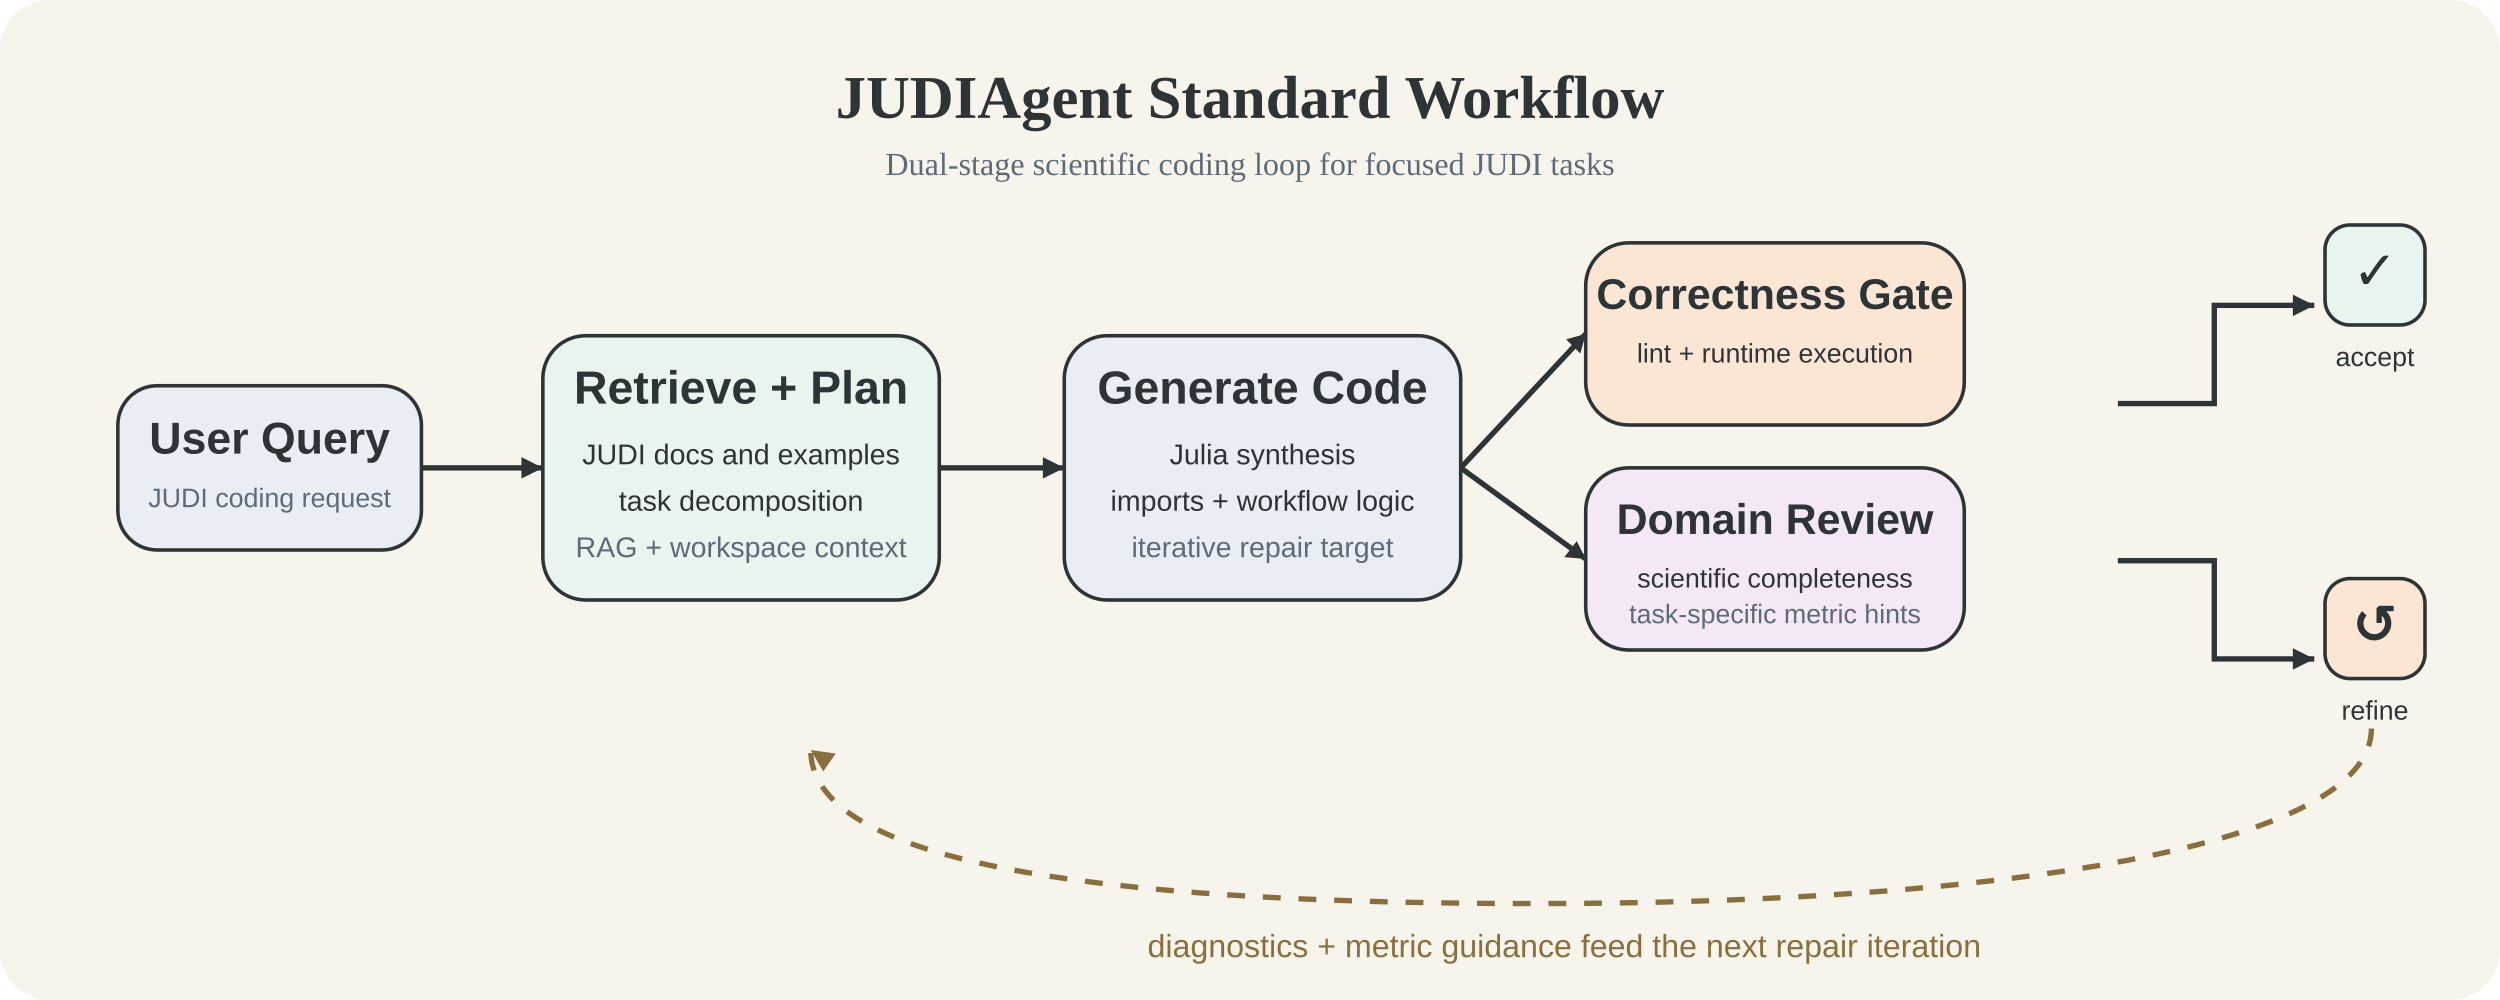
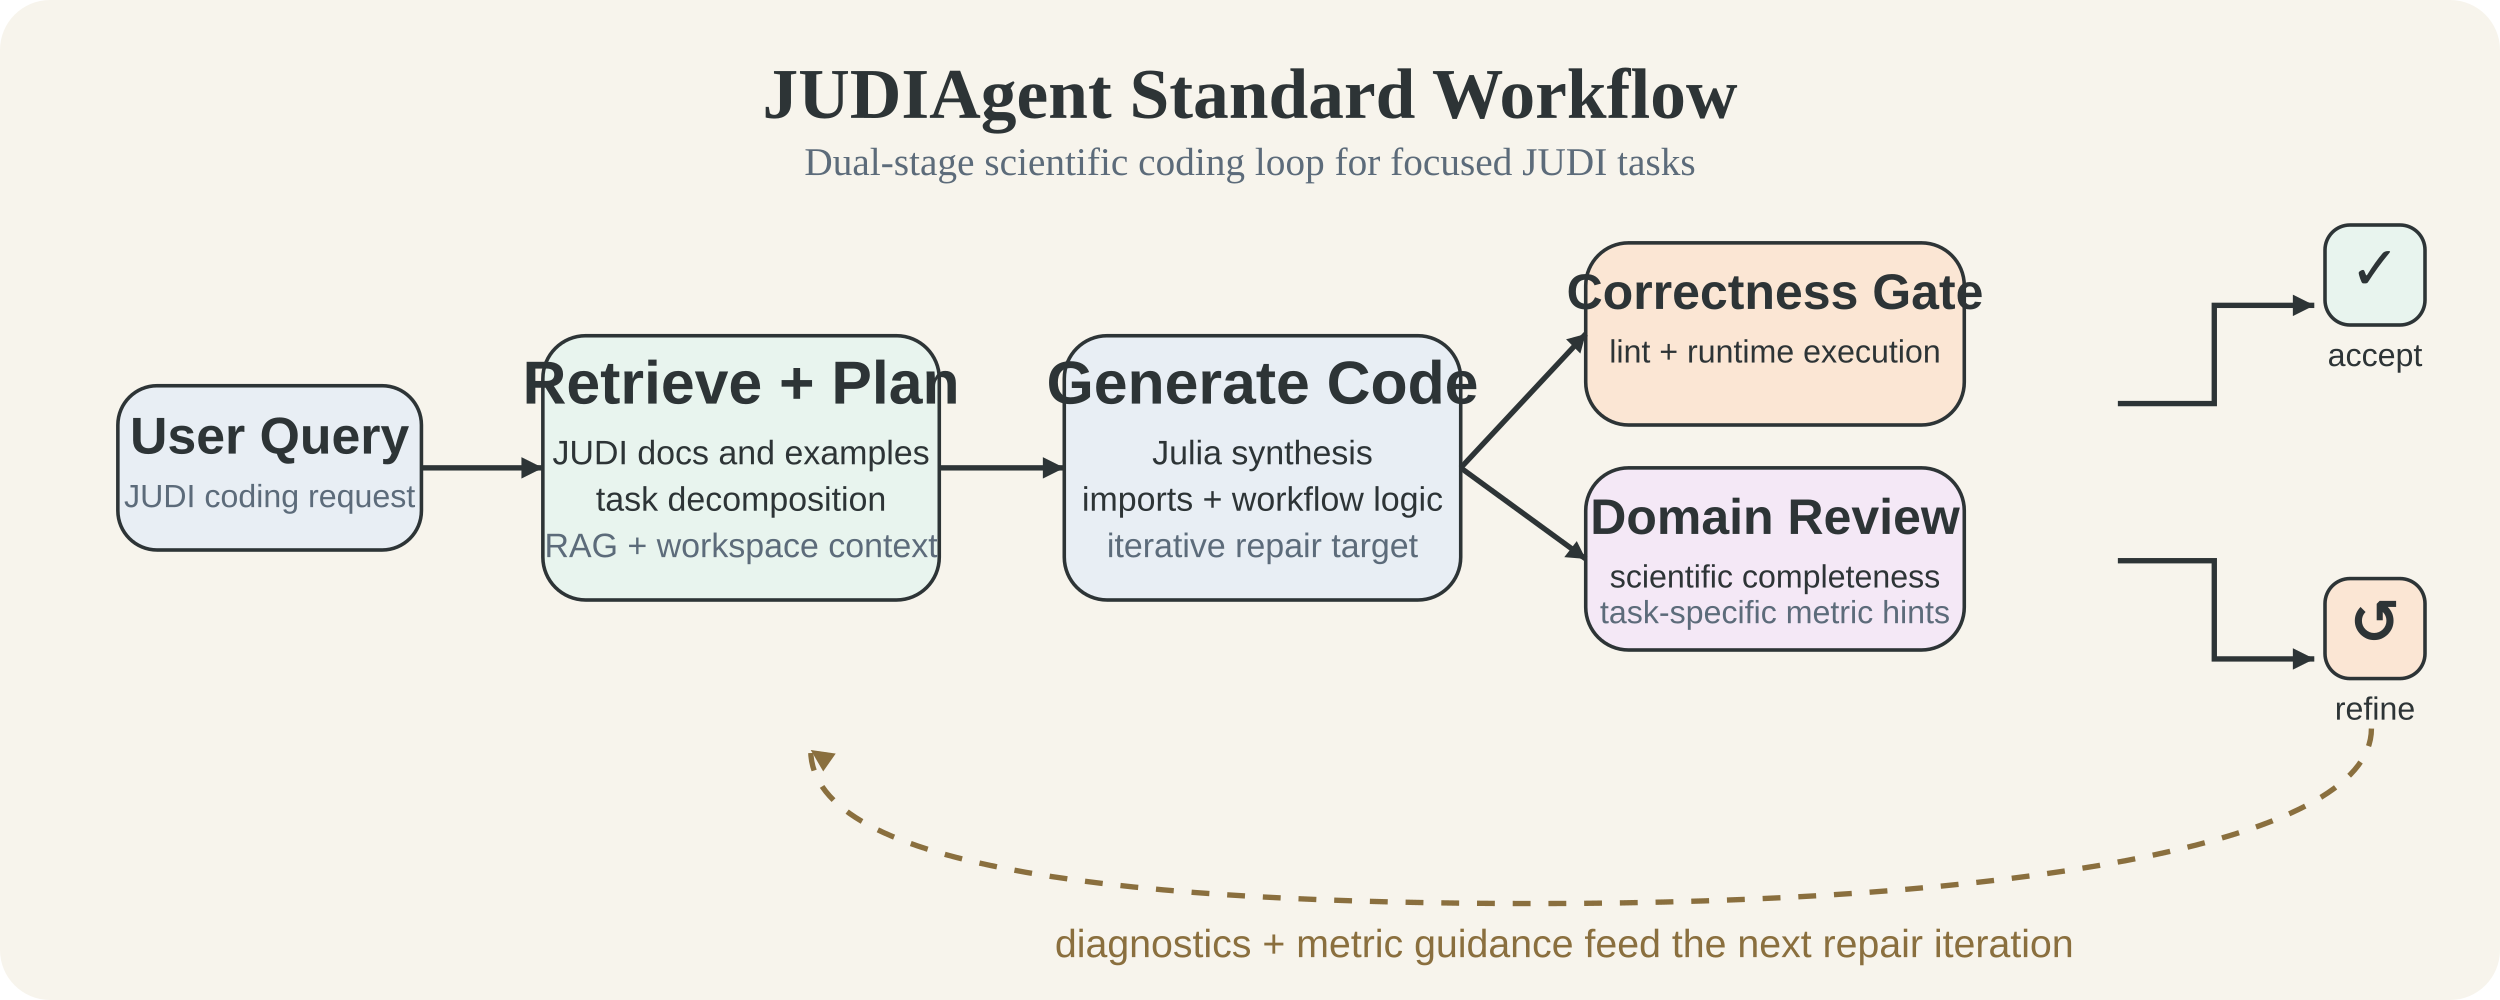
<svg xmlns="http://www.w3.org/2000/svg" width="1400" height="560" viewBox="0 0 1400 560" fill="none">
  <rect width="1400" height="560" rx="28" fill="#F7F4EC" />
-   <text x="700" y="66" text-anchor="middle" font-family="Georgia, 'Times New Roman', serif" font-size="34" font-weight="700" fill="#2D3436">JUDIAgent Standard Workflow</text>
-   <text x="700" y="98" text-anchor="middle" font-family="Georgia, 'Times New Roman', serif" font-size="18" fill="#5C6B7A">Dual-stage scientific coding loop for focused JUDI tasks</text>
+   <text x="700" y="66" text-anchor="middle" font-family="Georgia, 'Times New Roman', serif" font-size="40" font-weight="700" fill="#2D3436">JUDIAgent Standard Workflow</text>
+   <text x="700" y="98" text-anchor="middle" font-family="Georgia, 'Times New Roman', serif" font-size="22" fill="#5C6B7A">Dual-stage scientific coding loop for focused JUDI tasks</text>
  <rect x="66" y="216" width="170" height="92" rx="22" fill="#E8EEF4" stroke="#2D3436" stroke-width="2" />
-   <text x="151" y="254" text-anchor="middle" font-family="Arial, sans-serif" font-size="25" font-weight="700" fill="#2D3436">User Query</text>
-   <text x="151" y="284" text-anchor="middle" font-family="Arial, sans-serif" font-size="15" fill="#5C6B7A">JUDI coding request</text>
+   <text x="151" y="254" text-anchor="middle" font-family="Arial, sans-serif" font-size="29" font-weight="700" fill="#2D3436">User Query</text>
+   <text x="151" y="284" text-anchor="middle" font-family="Arial, sans-serif" font-size="18" fill="#5C6B7A">JUDI coding request</text>
  <rect x="304" y="188" width="222" height="148" rx="24" fill="#E8F4EE" stroke="#2D3436" stroke-width="2" />
-   <text x="415" y="226" text-anchor="middle" font-family="Arial, sans-serif" font-size="26" font-weight="700" fill="#2D3436">Retrieve + Plan</text>
-   <text x="415" y="260" text-anchor="middle" font-family="Arial, sans-serif" font-size="16" fill="#2D3436">JUDI docs and examples</text>
-   <text x="415" y="286" text-anchor="middle" font-family="Arial, sans-serif" font-size="16" fill="#2D3436">task decomposition</text>
-   <text x="415" y="312" text-anchor="middle" font-family="Arial, sans-serif" font-size="16" fill="#5C6B7A">RAG + workspace context</text>
+   <text x="415" y="226" text-anchor="middle" font-family="Arial, sans-serif" font-size="34" font-weight="700" fill="#2D3436">Retrieve + Plan</text>
+   <text x="415" y="260" text-anchor="middle" font-family="Arial, sans-serif" font-size="19" fill="#2D3436">JUDI docs and examples</text>
+   <text x="415" y="286" text-anchor="middle" font-family="Arial, sans-serif" font-size="19" fill="#2D3436">task decomposition</text>
+   <text x="415" y="312" text-anchor="middle" font-family="Arial, sans-serif" font-size="19" fill="#5C6B7A">RAG + workspace context</text>
  <rect x="596" y="188" width="222" height="148" rx="24" fill="#E8EEF4" stroke="#2D3436" stroke-width="2" />
-   <text x="707" y="226" text-anchor="middle" font-family="Arial, sans-serif" font-size="26" font-weight="700" fill="#2D3436">Generate Code</text>
-   <text x="707" y="260" text-anchor="middle" font-family="Arial, sans-serif" font-size="16" fill="#2D3436">Julia synthesis</text>
-   <text x="707" y="286" text-anchor="middle" font-family="Arial, sans-serif" font-size="16" fill="#2D3436">imports + workflow logic</text>
-   <text x="707" y="312" text-anchor="middle" font-family="Arial, sans-serif" font-size="16" fill="#5C6B7A">iterative repair target</text>
+   <text x="707" y="226" text-anchor="middle" font-family="Arial, sans-serif" font-size="34" font-weight="700" fill="#2D3436">Generate Code</text>
+   <text x="707" y="260" text-anchor="middle" font-family="Arial, sans-serif" font-size="19" fill="#2D3436">Julia synthesis</text>
+   <text x="707" y="286" text-anchor="middle" font-family="Arial, sans-serif" font-size="19" fill="#2D3436">imports + workflow logic</text>
+   <text x="707" y="312" text-anchor="middle" font-family="Arial, sans-serif" font-size="19" fill="#5C6B7A">iterative repair target</text>
  <rect x="888" y="136" width="212" height="102" rx="24" fill="#FBE6D4" stroke="#2D3436" stroke-width="2" />
-   <text x="994" y="173" text-anchor="middle" font-family="Arial, sans-serif" font-size="24" font-weight="700" fill="#2D3436">Correctness Gate</text>
-   <text x="994" y="203" text-anchor="middle" font-family="Arial, sans-serif" font-size="15" fill="#2D3436">lint + runtime execution</text>
+   <text x="994" y="173" text-anchor="middle" font-family="Arial, sans-serif" font-size="28" font-weight="700" fill="#2D3436">Correctness Gate</text>
+   <text x="994" y="203" text-anchor="middle" font-family="Arial, sans-serif" font-size="18" fill="#2D3436">lint + runtime execution</text>
  <rect x="888" y="262" width="212" height="102" rx="24" fill="#F4E8F6" stroke="#2D3436" stroke-width="2" />
-   <text x="994" y="299" text-anchor="middle" font-family="Arial, sans-serif" font-size="24" font-weight="700" fill="#2D3436">Domain Review</text>
-   <text x="994" y="329" text-anchor="middle" font-family="Arial, sans-serif" font-size="15" fill="#2D3436">scientific completeness</text>
-   <text x="994" y="349" text-anchor="middle" font-family="Arial, sans-serif" font-size="15" fill="#5C6B7A">task-specific metric hints</text>
+   <text x="994" y="299" text-anchor="middle" font-family="Arial, sans-serif" font-size="28" font-weight="700" fill="#2D3436">Domain Review</text>
+   <text x="994" y="329" text-anchor="middle" font-family="Arial, sans-serif" font-size="18" fill="#2D3436">scientific completeness</text>
+   <text x="994" y="349" text-anchor="middle" font-family="Arial, sans-serif" font-size="18" fill="#5C6B7A">task-specific metric hints</text>
  <path d="M1186 226 L1240 226 L1240 171 L1296 171" stroke="#2D3436" stroke-width="3" fill="none" />
  <polygon points="1296,171 1284,165 1284,177" fill="#2D3436" />
  <path d="M1186 314 L1240 314 L1240 369 L1296 369" stroke="#2D3436" stroke-width="3" fill="none" />
  <polygon points="1296,369 1284,363 1284,375" fill="#2D3436" />
  <rect x="1302" y="126" width="56" height="56" rx="14" fill="#E8F4EE" stroke="#2D3436" stroke-width="2" />
-   <text x="1330" y="162" text-anchor="middle" font-family="Arial, sans-serif" font-size="30" font-weight="700" fill="#2D3436">✓</text>
-   <text x="1330" y="205" text-anchor="middle" font-family="Arial, sans-serif" font-size="15" fill="#2D3436">accept</text>
+   <text x="1330" y="162" text-anchor="middle" font-family="Arial, sans-serif" font-size="34" font-weight="700" fill="#2D3436">✓</text>
+   <text x="1330" y="205" text-anchor="middle" font-family="Arial, sans-serif" font-size="18" fill="#2D3436">accept</text>
  <rect x="1302" y="324" width="56" height="56" rx="14" fill="#FBE6D4" stroke="#2D3436" stroke-width="2" />
-   <text x="1330" y="360" text-anchor="middle" font-family="Arial, sans-serif" font-size="30" font-weight="700" fill="#2D3436">↺</text>
-   <text x="1330" y="403" text-anchor="middle" font-family="Arial, sans-serif" font-size="15" fill="#2D3436">refine</text>
+   <text x="1330" y="360" text-anchor="middle" font-family="Arial, sans-serif" font-size="34" font-weight="700" fill="#2D3436">↺</text>
+   <text x="1330" y="403" text-anchor="middle" font-family="Arial, sans-serif" font-size="18" fill="#2D3436">refine</text>
  <path d="M236 262 L304 262" stroke="#2D3436" stroke-width="3" />
  <polygon points="304,262 292,256 292,268" fill="#2D3436" />
  <path d="M526 262 L596 262" stroke="#2D3436" stroke-width="3" />
  <polygon points="596,262 584,256 584,268" fill="#2D3436" />
  <path d="M818 262 L888 187" stroke="#2D3436" stroke-width="3" />
  <polygon points="888,187 877,190 885,198" fill="#2D3436" />
  <path d="M818 262 L888 313" stroke="#2D3436" stroke-width="3" />
  <polygon points="888,313 876,312 883,303" fill="#2D3436" />
  <path d="M1328 408 C1328 474 1120 506 860 506 C640 506 454 488 454 420" stroke="#8A6F3E" stroke-width="3" stroke-dasharray="10 10" fill="none" />
  <polygon points="454,420 461,432 468,422" fill="#8A6F3E" />
-   <text x="876" y="536" text-anchor="middle" font-family="Arial, sans-serif" font-size="18" fill="#8A6F3E">diagnostics + metric guidance feed the next repair iteration</text>
+   <text x="876" y="536" text-anchor="middle" font-family="Arial, sans-serif" font-size="22" fill="#8A6F3E">diagnostics + metric guidance feed the next repair iteration</text>
</svg>
